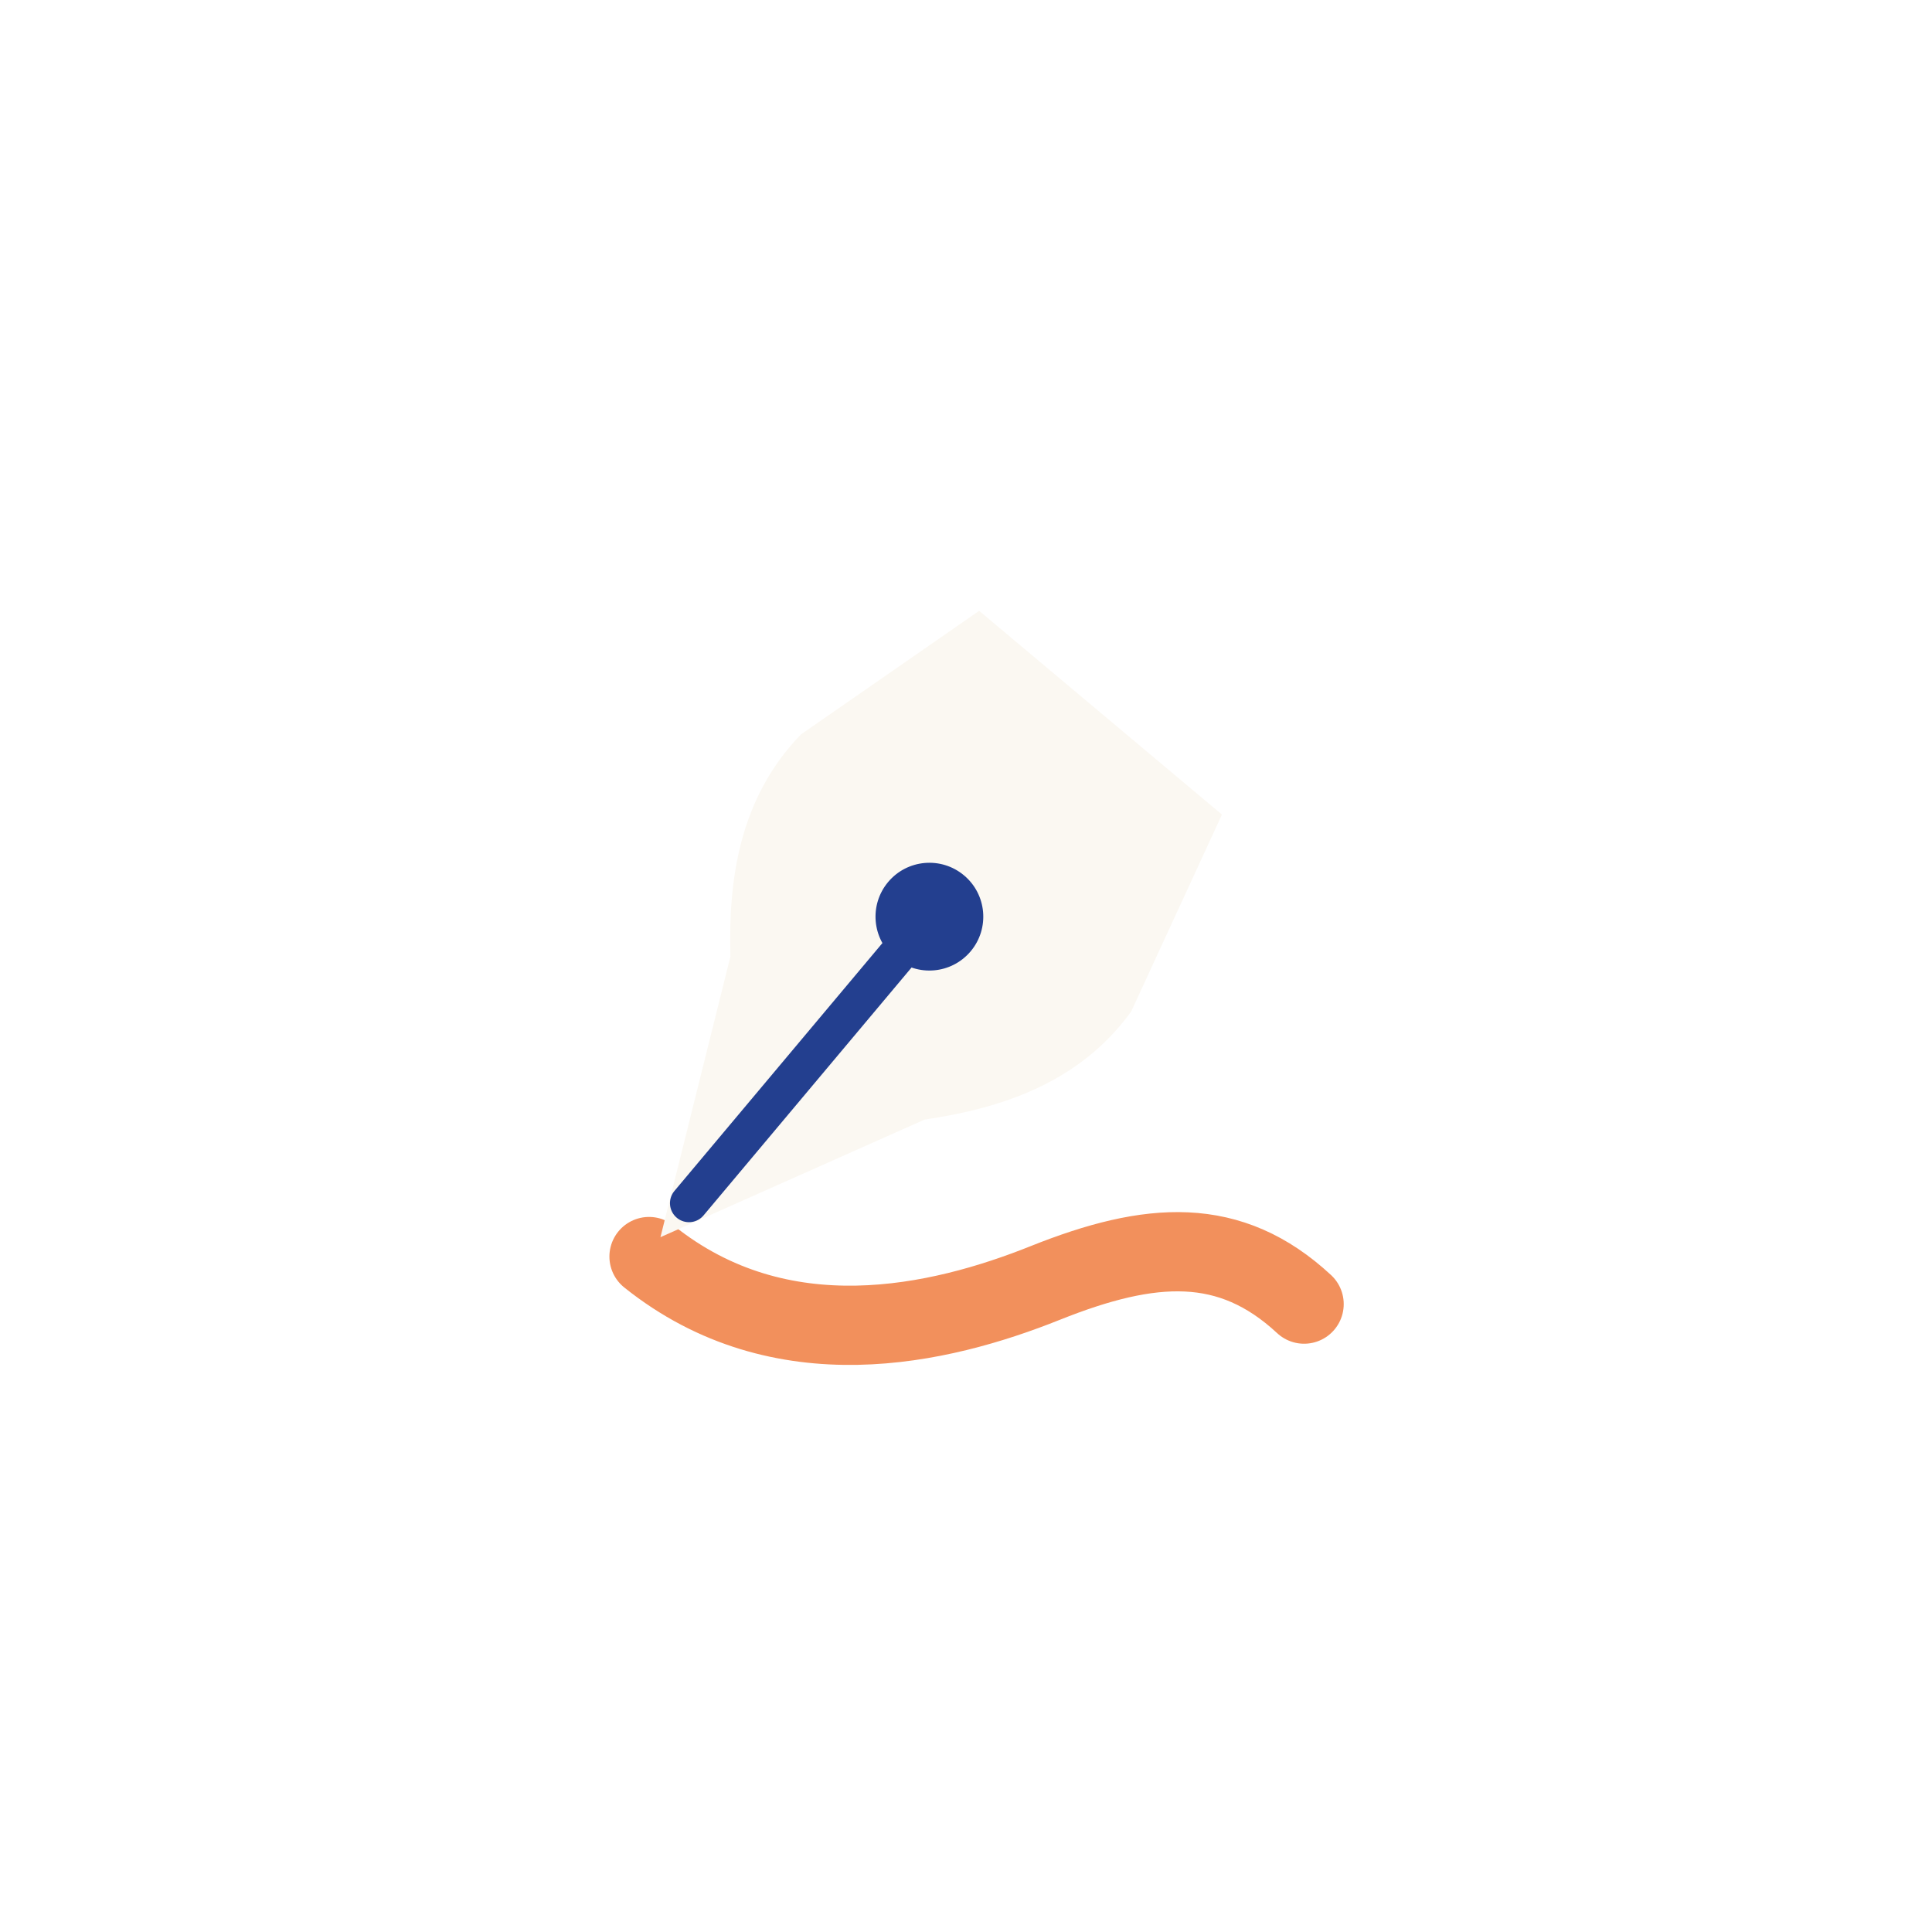
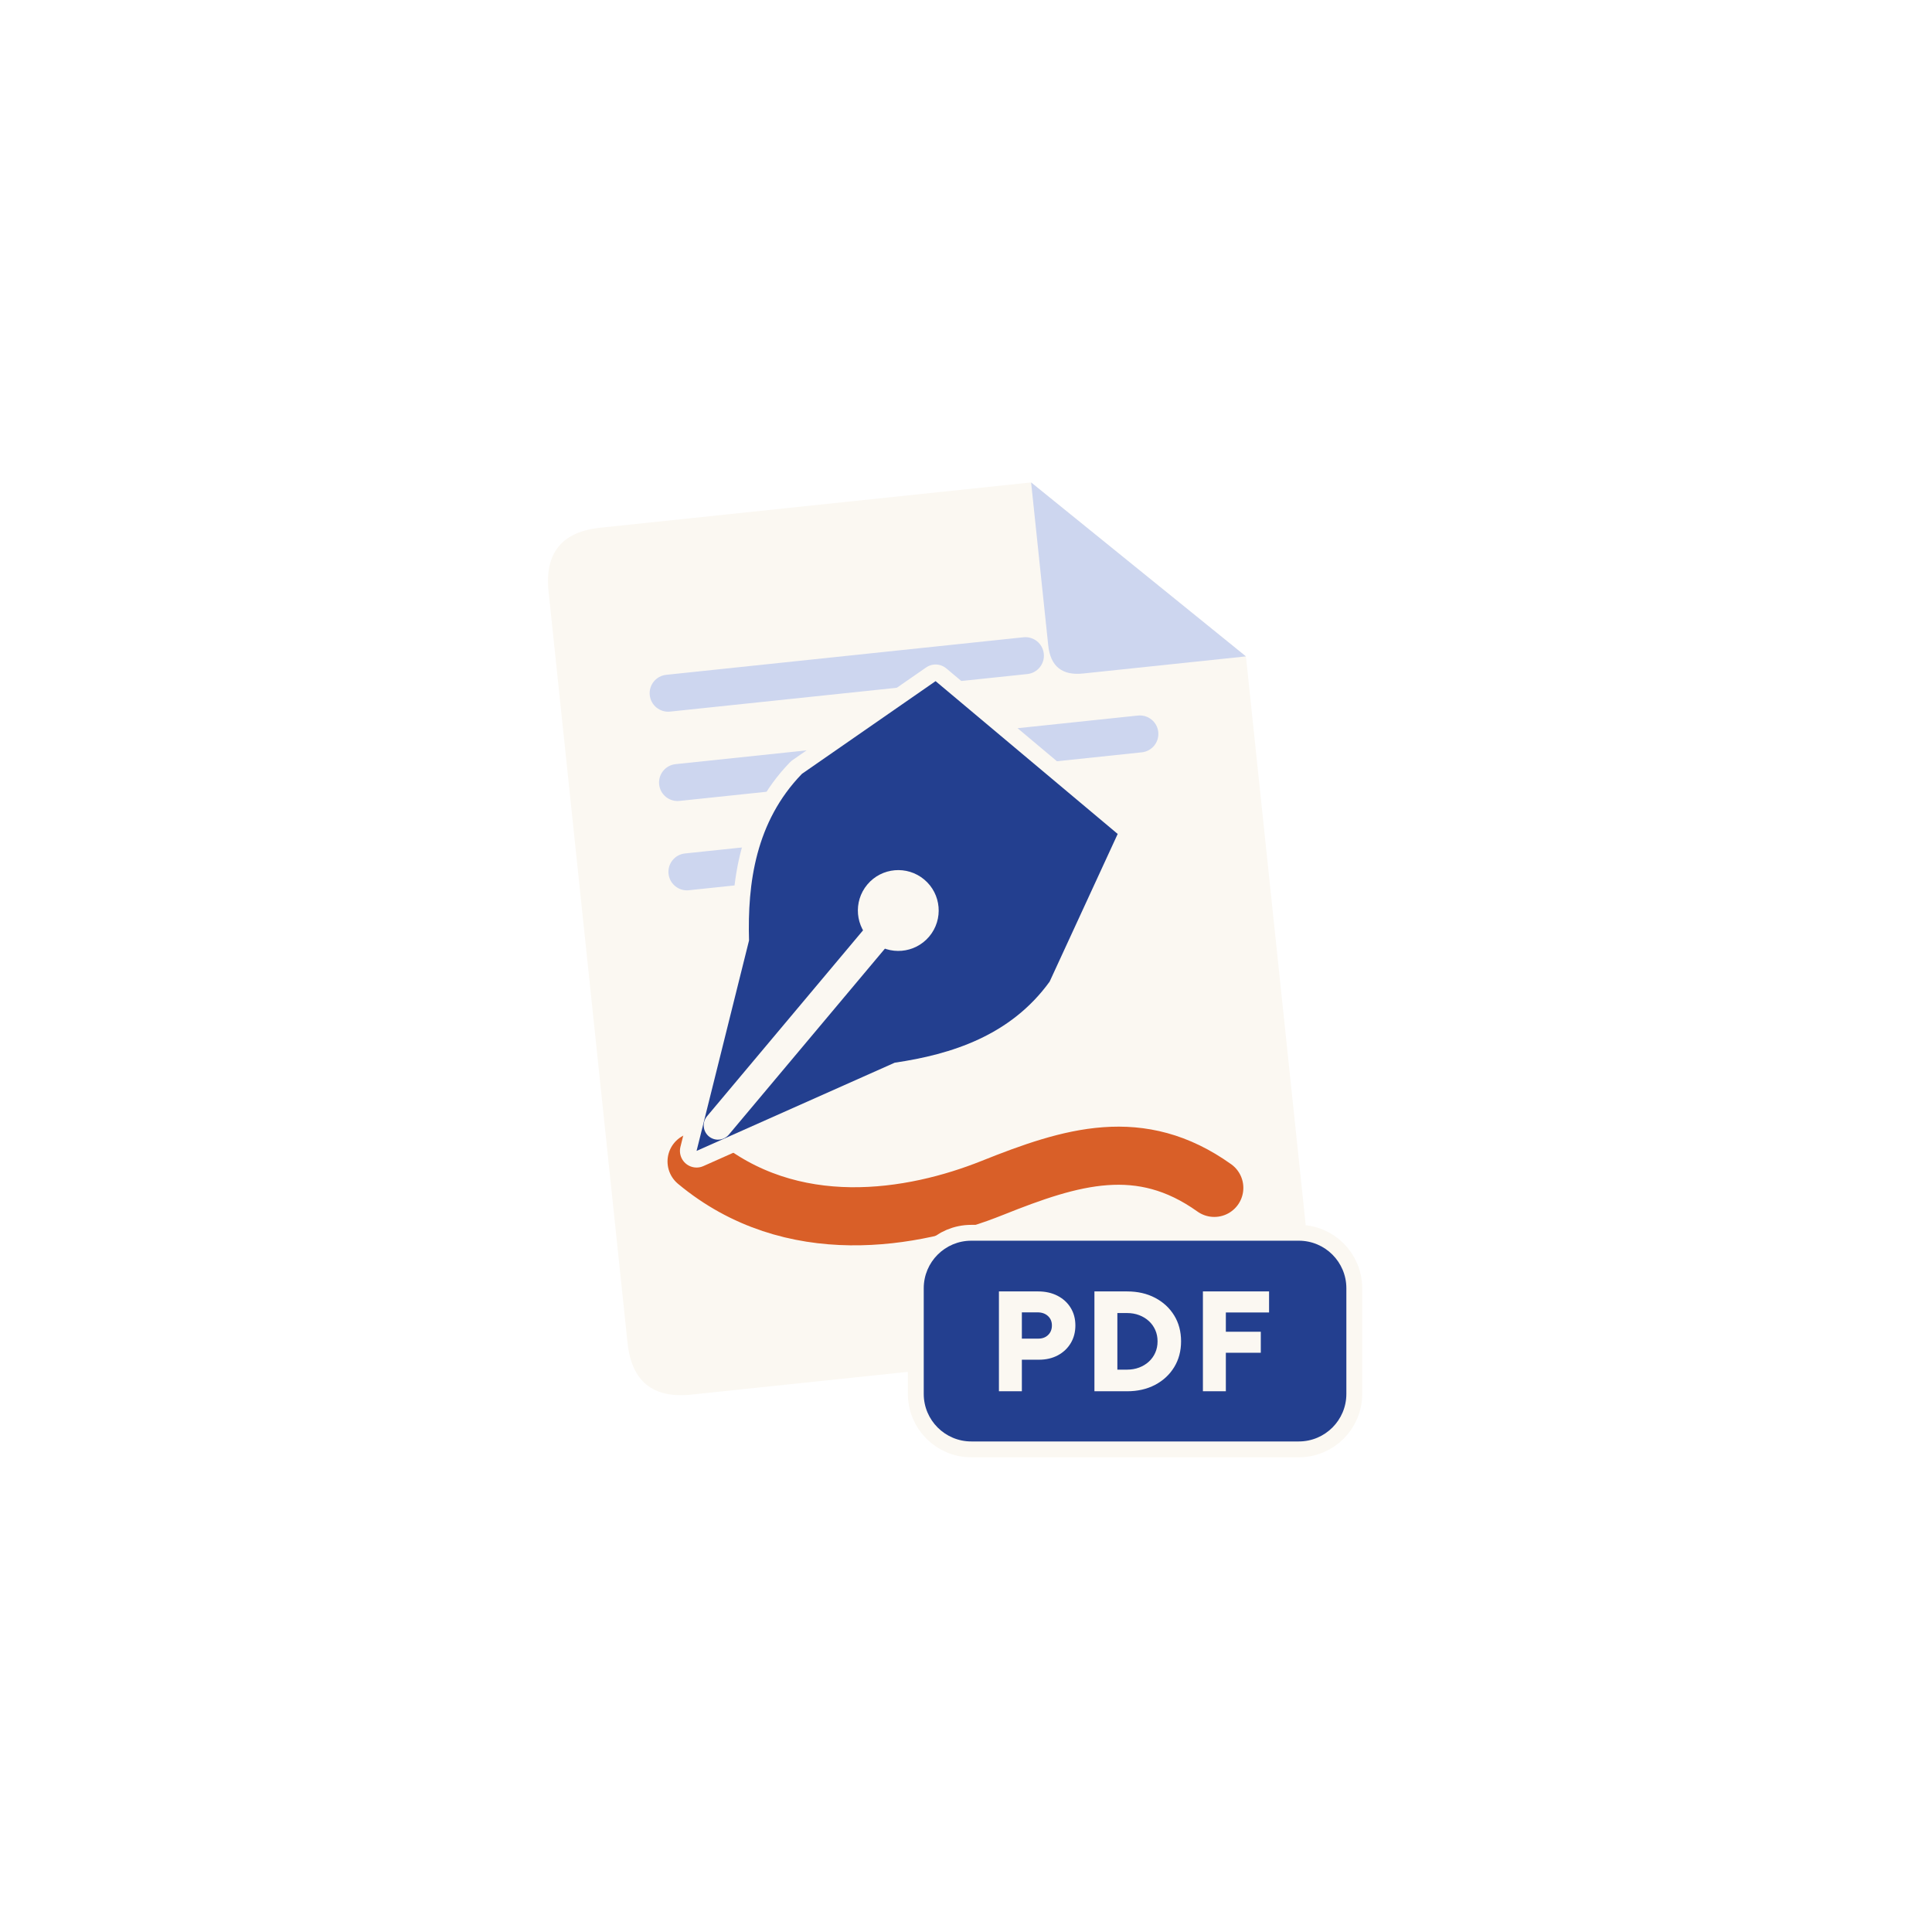
<svg xmlns="http://www.w3.org/2000/svg" viewBox="0 0 512 512" width="512" height="512">
-   <g transform="translate(256 256) scale(0.7) translate(-256 -250)">
-     <path d="M136 360C186 400 246 386 286 370S356 352 384 378" fill="none" stroke="#f2905c" stroke-width="30" stroke-linecap="round" />
-     <g transform="translate(-1 -40) rotate(40 256 256) translate(256 300) scale(1.2) translate(-256 -300)">
-       <path d="M206 196H306L324 262C326 290 312 312 296 330L256 412L216 330C200 312 186 290 188 262Z" fill="#fbf8f2" />
-       <path d="M256 292V398" stroke="#233f8f" stroke-width="12" stroke-linecap="round" />
-       <circle cx="256" cy="280" r="17" fill="#233f8f" />
+   <g transform="translate(256 256) scale(0.7) translate(-252 -272)">
+     <g transform="rotate(-6 256 256)">
+       <path d="M130 92H294L368 166V400Q368 422 346 422H130Q108 422 108 400V114Q108 92 130 92Z" fill="#fbf8f2" />
+       <path d="M294 92V154Q294 166 306 166H368Z" fill="#cdd6ef" />
+       <rect x="142" y="150" width="150" height="14" rx="7" fill="#cdd6ef" />
+       <rect x="142" y="184" width="190" height="14" rx="7" fill="#cdd6ef" />
+       <rect x="142" y="218" width="120" height="14" rx="7" fill="#cdd6ef" />
    </g>
+     <path d="M150 346C186 376 232 368 262 356S318 336 346 356" fill="none" stroke="#d95f28" stroke-width="22" stroke-linecap="round" />
+     <g transform="translate(150 342) rotate(40) scale(0.9) translate(-256 -412)">
+       <path d="M206 196H306L324 262C326 290 312 312 296 330L256 412L216 330C200 312 186 290 188 262Z" fill="#233f8f" stroke="#fbf8f2" stroke-width="14" stroke-linejoin="round" paint-order="stroke" />
+       <path d="M256 292V398" stroke="#fbf8f2" stroke-width="12" stroke-linecap="round" />
+       <circle cx="256" cy="280" r="17" fill="#fbf8f2" />
+     </g>
+     <rect x="236" y="376" width="160" height="76" rx="18" fill="#233f8f" stroke="#fbf8f2" stroke-width="12" paint-order="stroke" />
+     <path fill="#fbf8f2" d="M264.466 433.0V395.2H279.316Q283.44 395.2 286.627 396.836Q289.814 398.472 291.612 401.38Q293.41 404.287 293.41 408.084Q293.41 411.858 291.644 414.794Q289.878 417.729 286.769 419.392Q283.66 421.055 279.608 421.055H273.149V433.0ZM273.149 413.074H279.392Q281.67 413.074 283.096 411.685Q284.522 410.295 284.522 408.084Q284.522 405.871 283.015 404.499Q281.508 403.127 279.1 403.127H273.149Z M300.622 433.0V395.2H312.988Q318.982 395.2 323.594 397.625Q328.205 400.049 330.813 404.294Q333.422 408.538 333.422 414.1Q333.422 419.608 330.813 423.874Q328.205 428.14 323.594 430.57Q318.982 433.0 312.988 433.0ZM309.305 424.814H312.988Q315.472 424.814 317.578 424.009Q319.684 423.204 321.239 421.773Q322.794 420.342 323.658 418.388Q324.522 416.433 324.522 414.1Q324.522 411.767 323.658 409.812Q322.794 407.858 321.239 406.427Q319.684 404.996 317.578 404.191Q315.472 403.386 312.988 403.386H309.305Z M341.692 433.0V395.2H366.737V403.17H350.375V410.46H363.605V418.431H350.375V433.0Z" />
  </g>
</svg>
